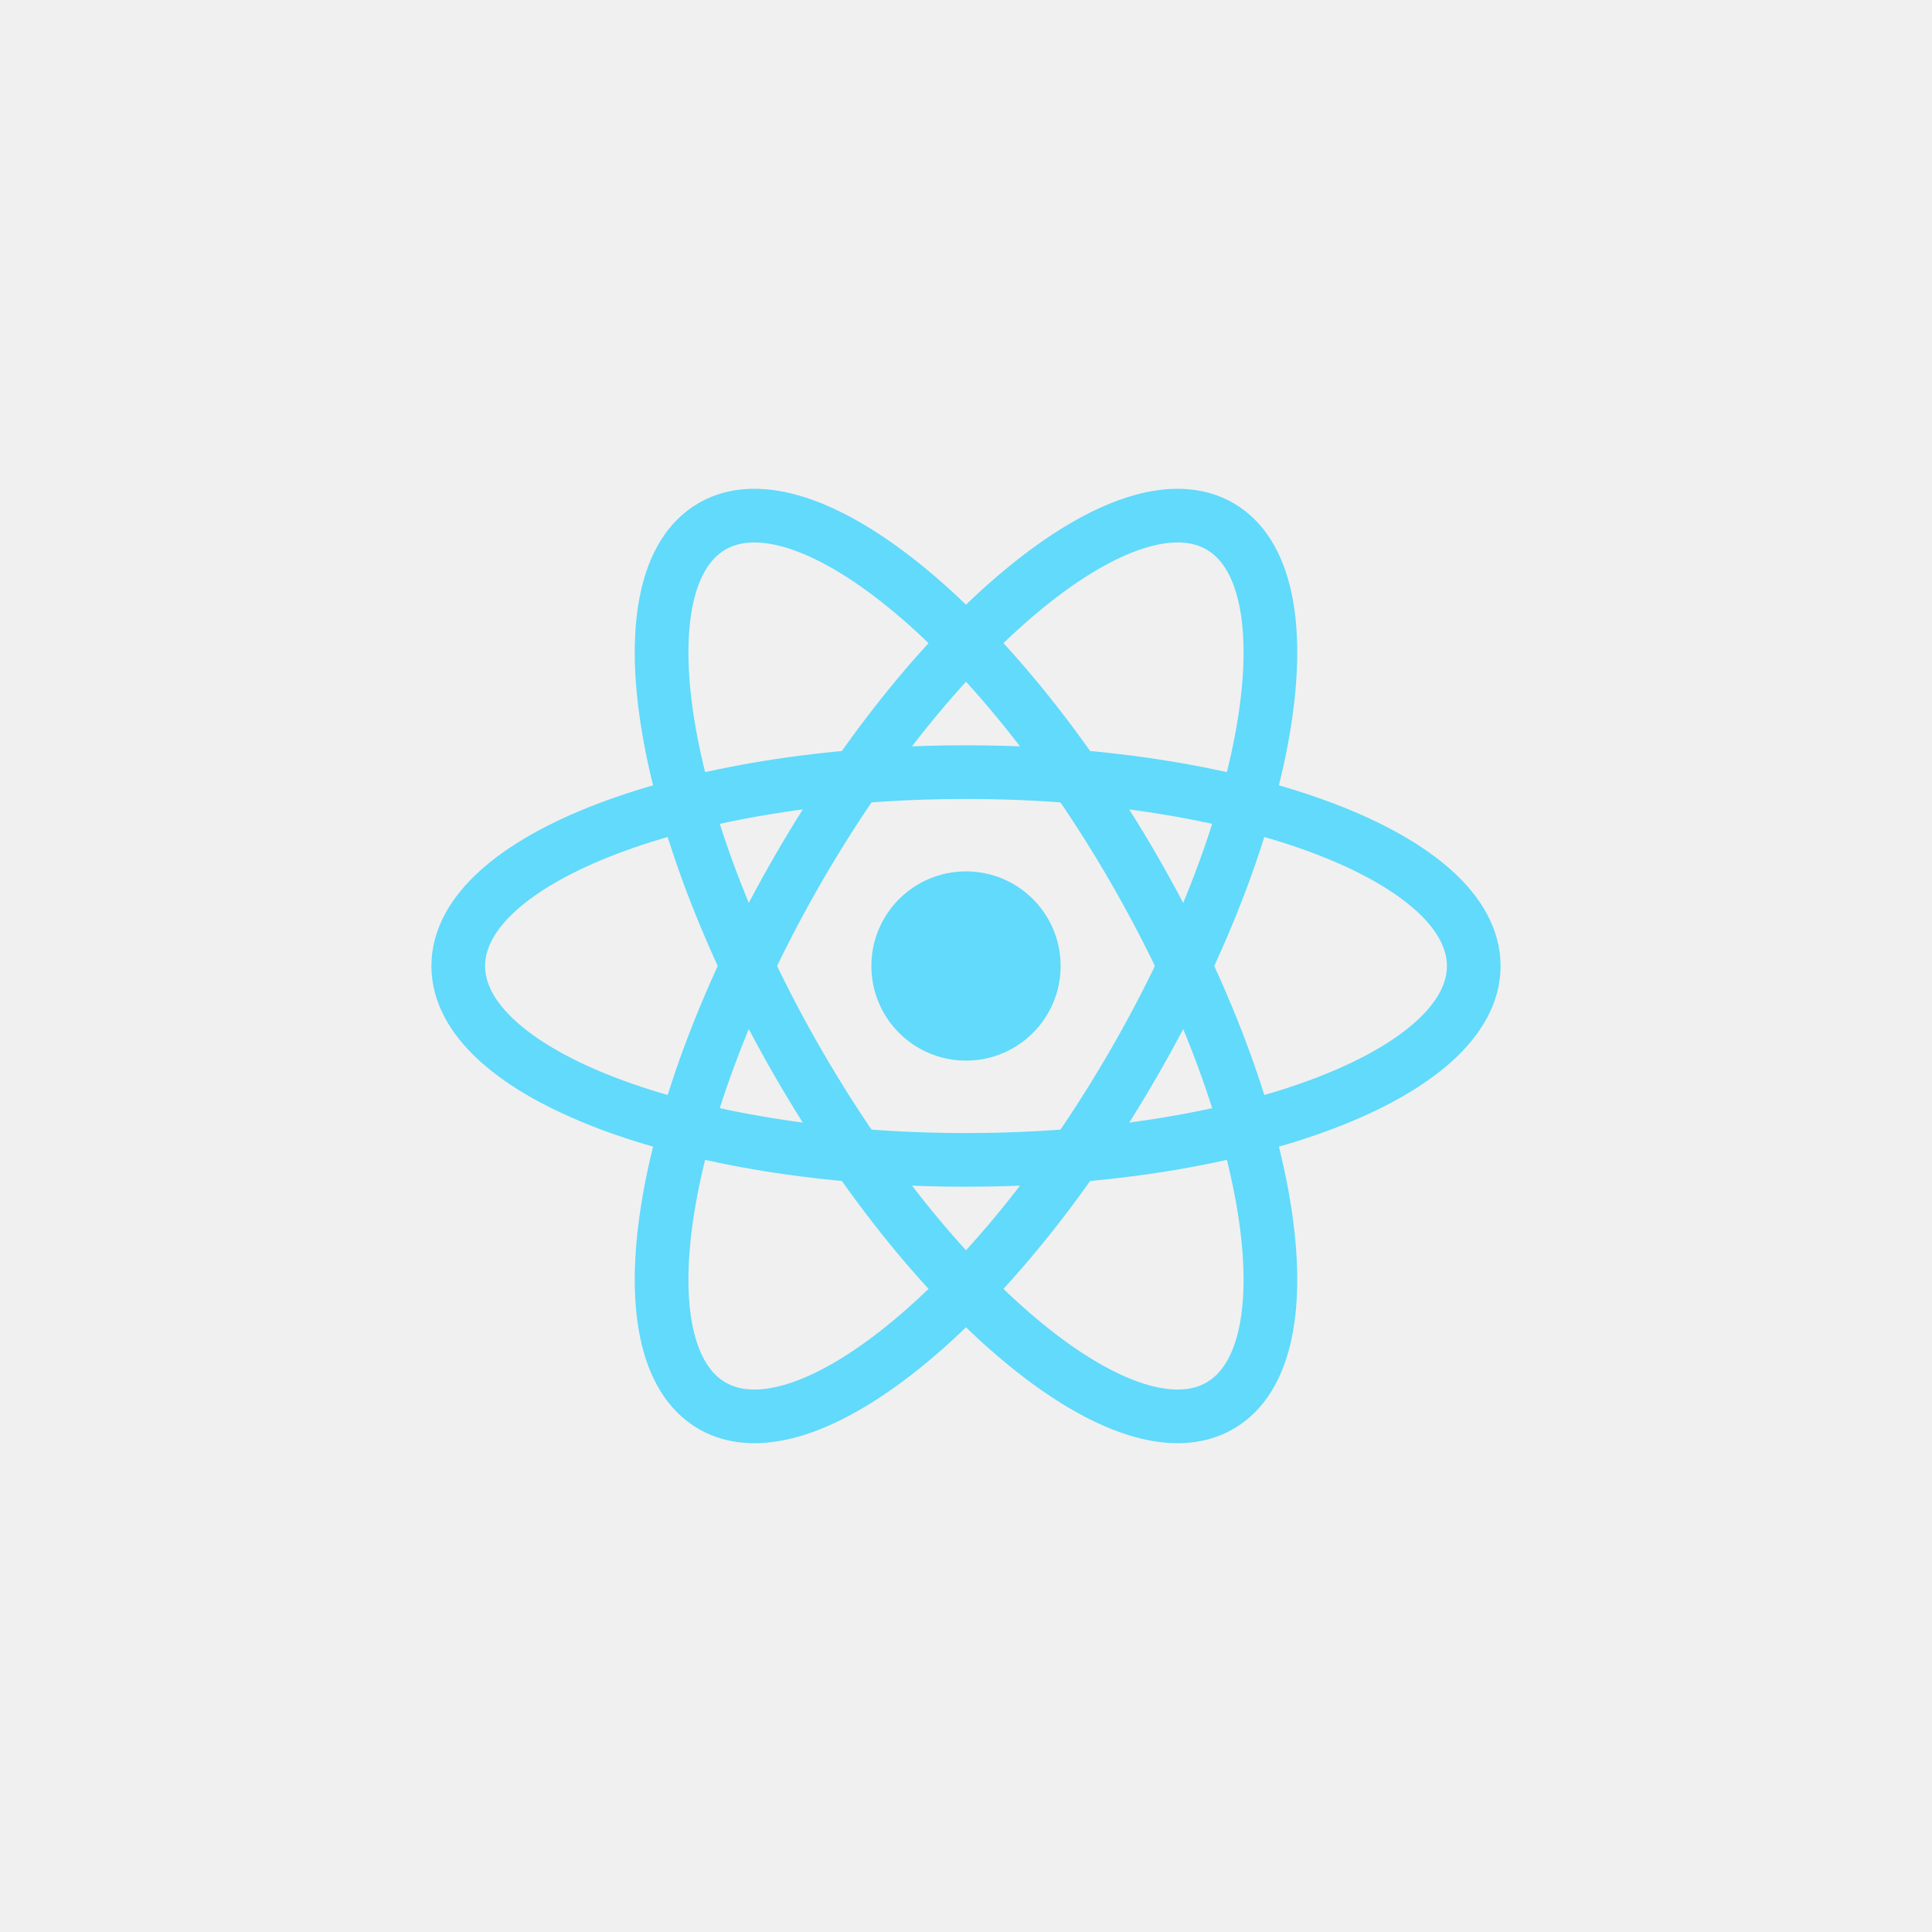
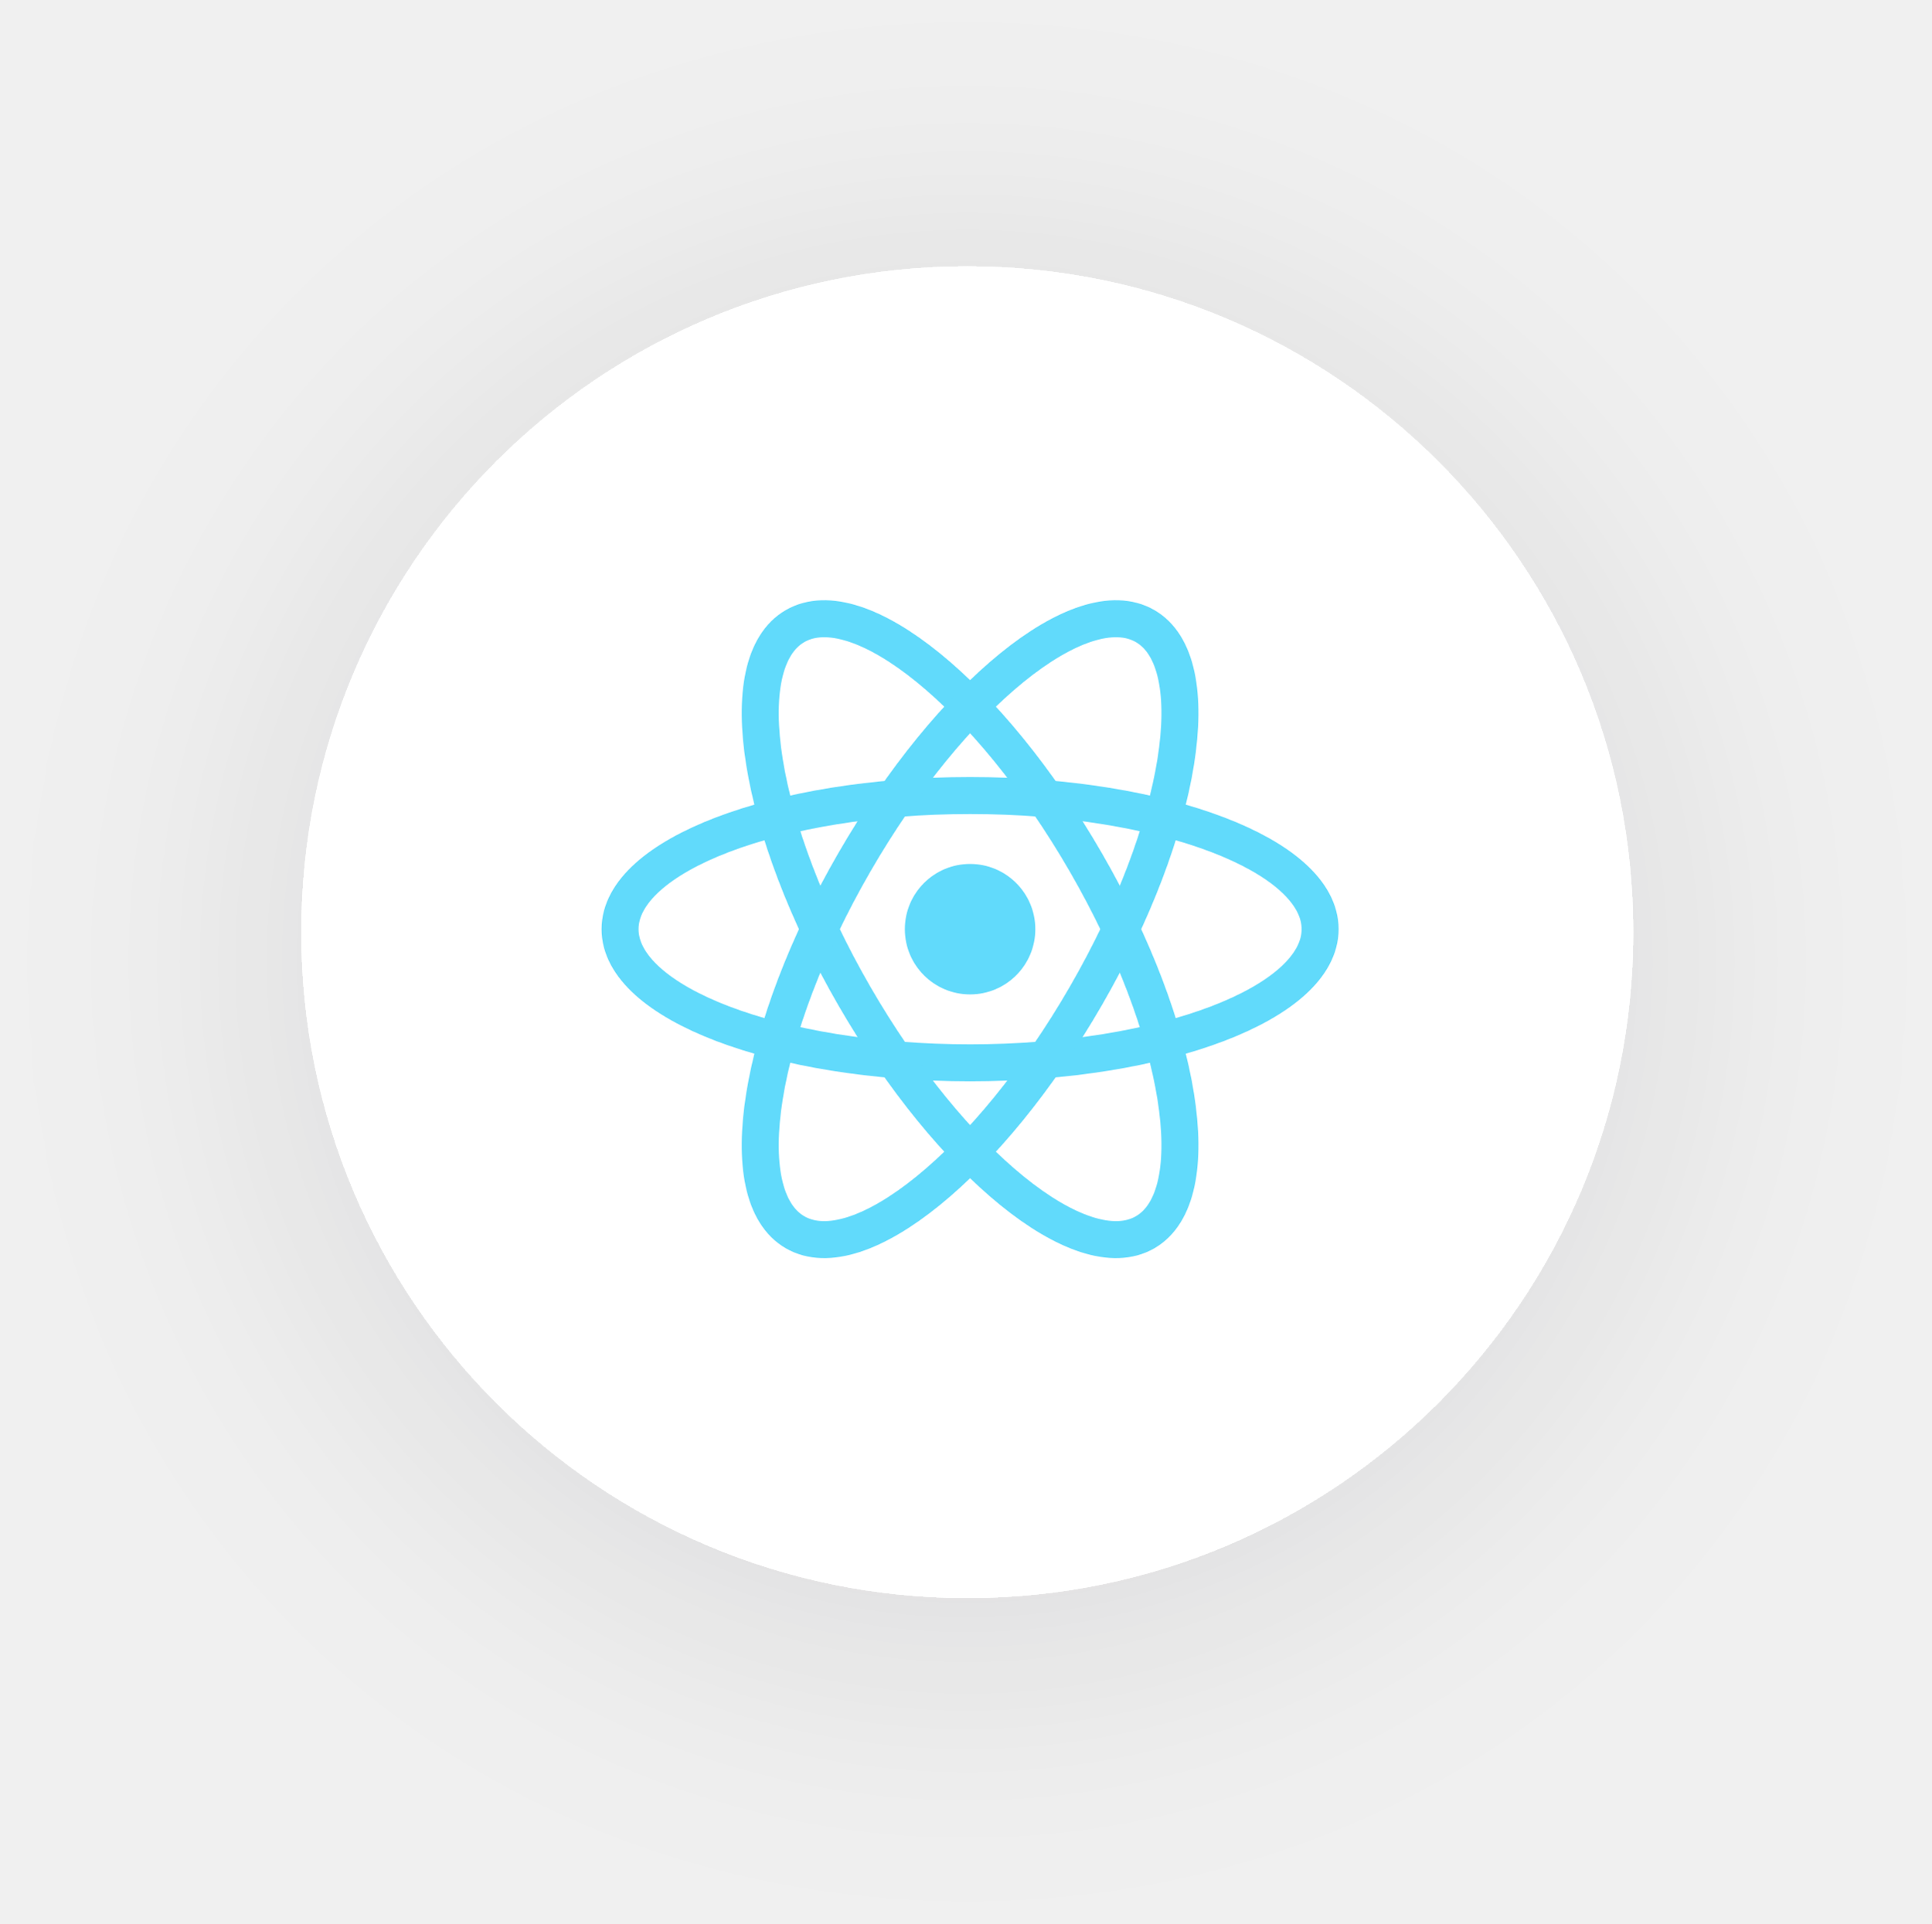
- <svg xmlns="http://www.w3.org/2000/svg" width="180" height="180" viewBox="0 0 180 180" fill="none">
-   <path d="M90 98.816C94.869 98.816 98.816 94.869 98.816 90C98.816 85.131 94.869 81.184 90 81.184C85.131 81.184 81.184 85.131 81.184 90C81.184 94.869 85.131 98.816 90 98.816Z" fill="#61DAFB" />
-   <path d="M90 108.063C116.127 108.063 137.307 99.976 137.307 90C137.307 80.024 116.127 71.938 90 71.938C63.873 71.938 42.693 80.024 42.693 90C42.693 99.976 63.873 108.063 90 108.063Z" stroke="#61DAFB" stroke-width="5" />
-   <path d="M74.357 99.031C87.421 121.658 105.014 135.957 113.653 130.969C122.292 125.981 118.706 103.595 105.643 80.969C92.579 58.342 74.986 44.043 66.347 49.031C57.708 54.019 61.294 76.405 74.357 99.031Z" stroke="#61DAFB" stroke-width="5" />
-   <path d="M74.357 80.969C61.294 103.595 57.708 125.981 66.347 130.969C74.986 135.957 92.579 121.658 105.643 99.031C118.706 76.405 122.292 54.019 113.653 49.031C105.014 44.043 87.421 58.342 74.357 80.969Z" stroke="#61DAFB" stroke-width="5" />
+ <svg xmlns="http://www.w3.org/2000/svg" width="261" height="260" viewBox="0 0 261 260" fill="none">
+   <g filter="url(#filter0_d_30_855)">
+     <rect x="40.724" y="36" width="180" height="180" rx="90" fill="white" />
+     <rect x="41.224" y="36.5" width="179" height="179" rx="89.5" stroke="white" />
+   </g>
+   <path d="M131.104 134.411C135.973 134.411 139.921 130.463 139.921 125.594C139.921 120.725 135.973 116.778 131.104 116.778C126.235 116.778 122.288 120.725 122.288 125.594C122.288 130.463 126.235 134.411 131.104 134.411Z" fill="#61DAFB" />
+   <path d="M131.104 143.657C157.231 143.657 178.411 135.57 178.411 125.594C178.411 115.619 157.231 107.532 131.104 107.532C104.978 107.532 83.798 115.619 83.798 125.594C83.798 135.57 104.978 143.657 131.104 143.657Z" stroke="#61DAFB" stroke-width="5" />
+   <path d="M115.462 134.625C128.525 157.252 146.119 171.551 154.758 166.563C163.397 161.575 159.81 139.189 146.747 116.563C133.684 93.937 116.09 79.638 107.451 84.626C98.812 89.613 102.398 111.999 115.462 134.625Z" stroke="#61DAFB" stroke-width="5" />
+   <path d="M115.462 116.563C102.399 139.189 98.812 161.575 107.451 166.563C116.09 171.551 133.684 157.252 146.747 134.625C159.81 111.999 163.397 89.613 154.758 84.626C146.119 79.638 128.525 93.936 115.462 116.563Z" stroke="#61DAFB" stroke-width="5" />
+   <defs>
+     <filter id="filter0_d_30_855" x="0.724" y="0" width="260" height="260" filterUnits="userSpaceOnUse" color-interpolation-filters="sRGB">
+       <feFlood flood-opacity="0" result="BackgroundImageFix" />
+       <feColorMatrix in="SourceAlpha" type="matrix" values="0 0 0 0 0 0 0 0 0 0 0 0 0 0 0 0 0 0 127 0" result="hardAlpha" />
+       <feOffset dy="4" />
+       <feGaussianBlur stdDeviation="20" />
+       <feComposite in2="hardAlpha" operator="out" />
+       <feColorMatrix type="matrix" values="0 0 0 0 0.037 0 0 0 0 0.035 0 0 0 0 0.048 0 0 0 0.1 0" />
+       <feBlend mode="normal" in2="BackgroundImageFix" result="effect1_dropShadow_30_855" />
+       <feBlend mode="normal" in="SourceGraphic" in2="effect1_dropShadow_30_855" result="shape" />
+     </filter>
+   </defs>
</svg>
